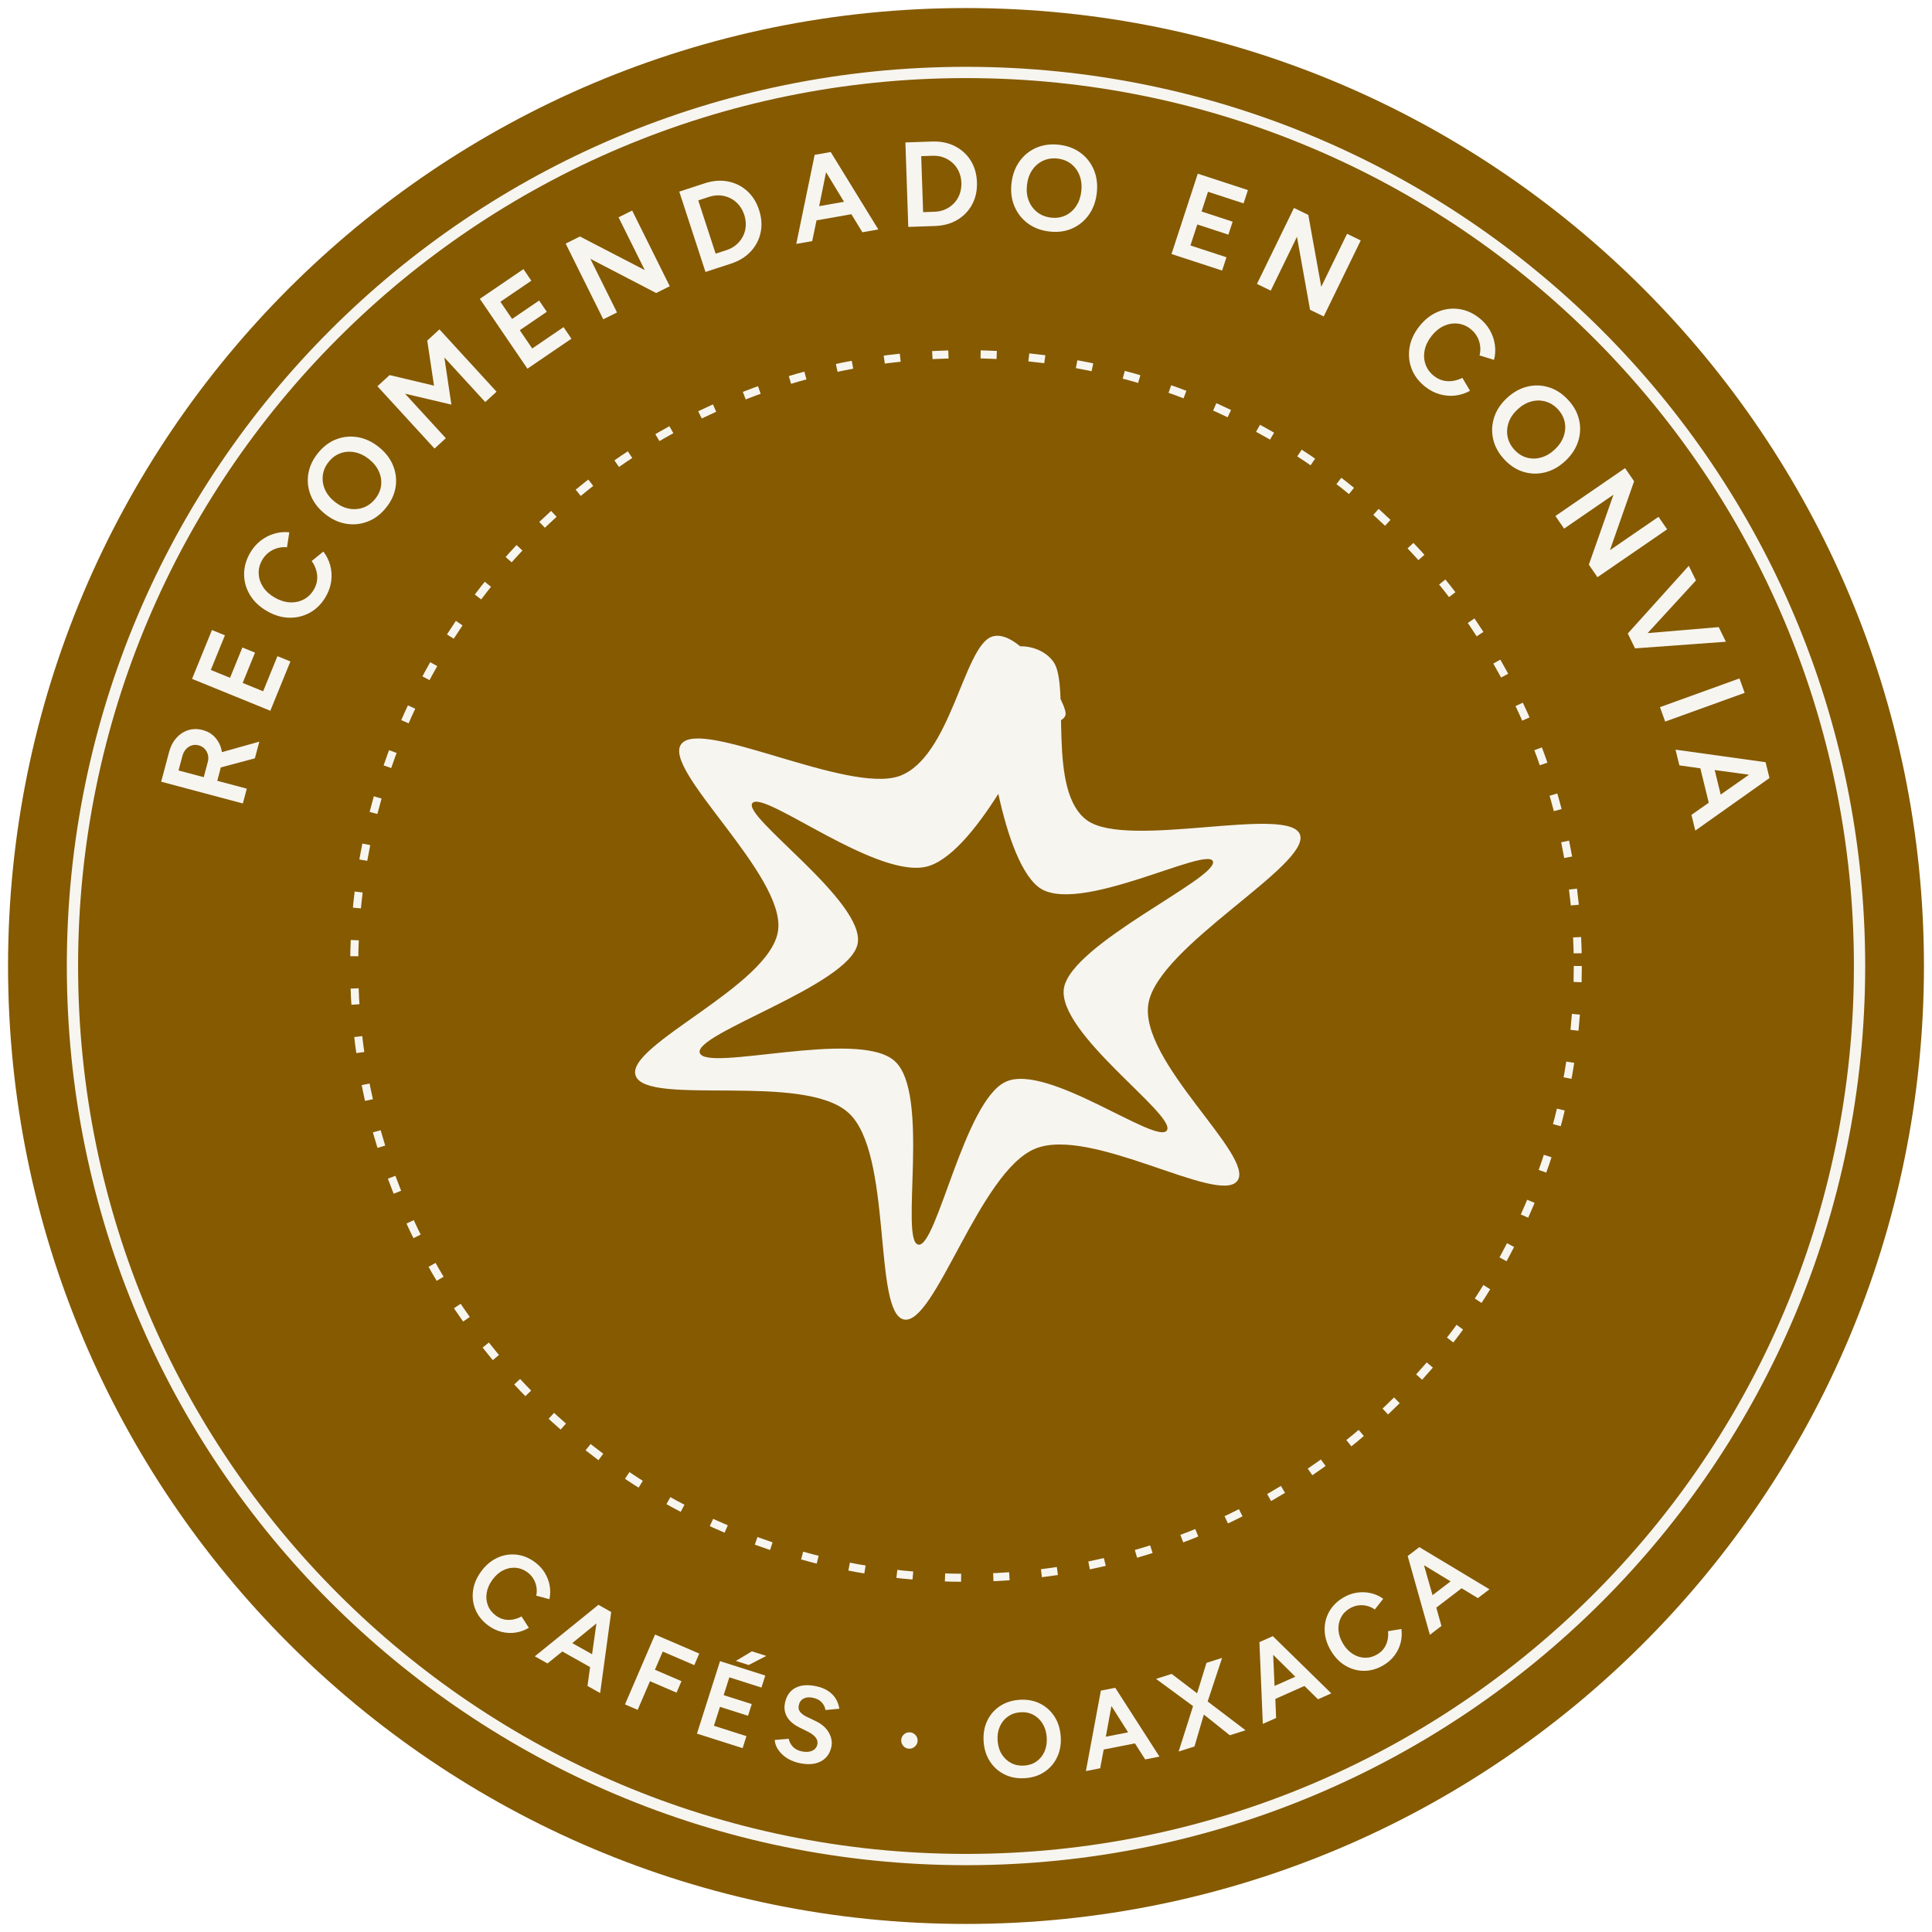
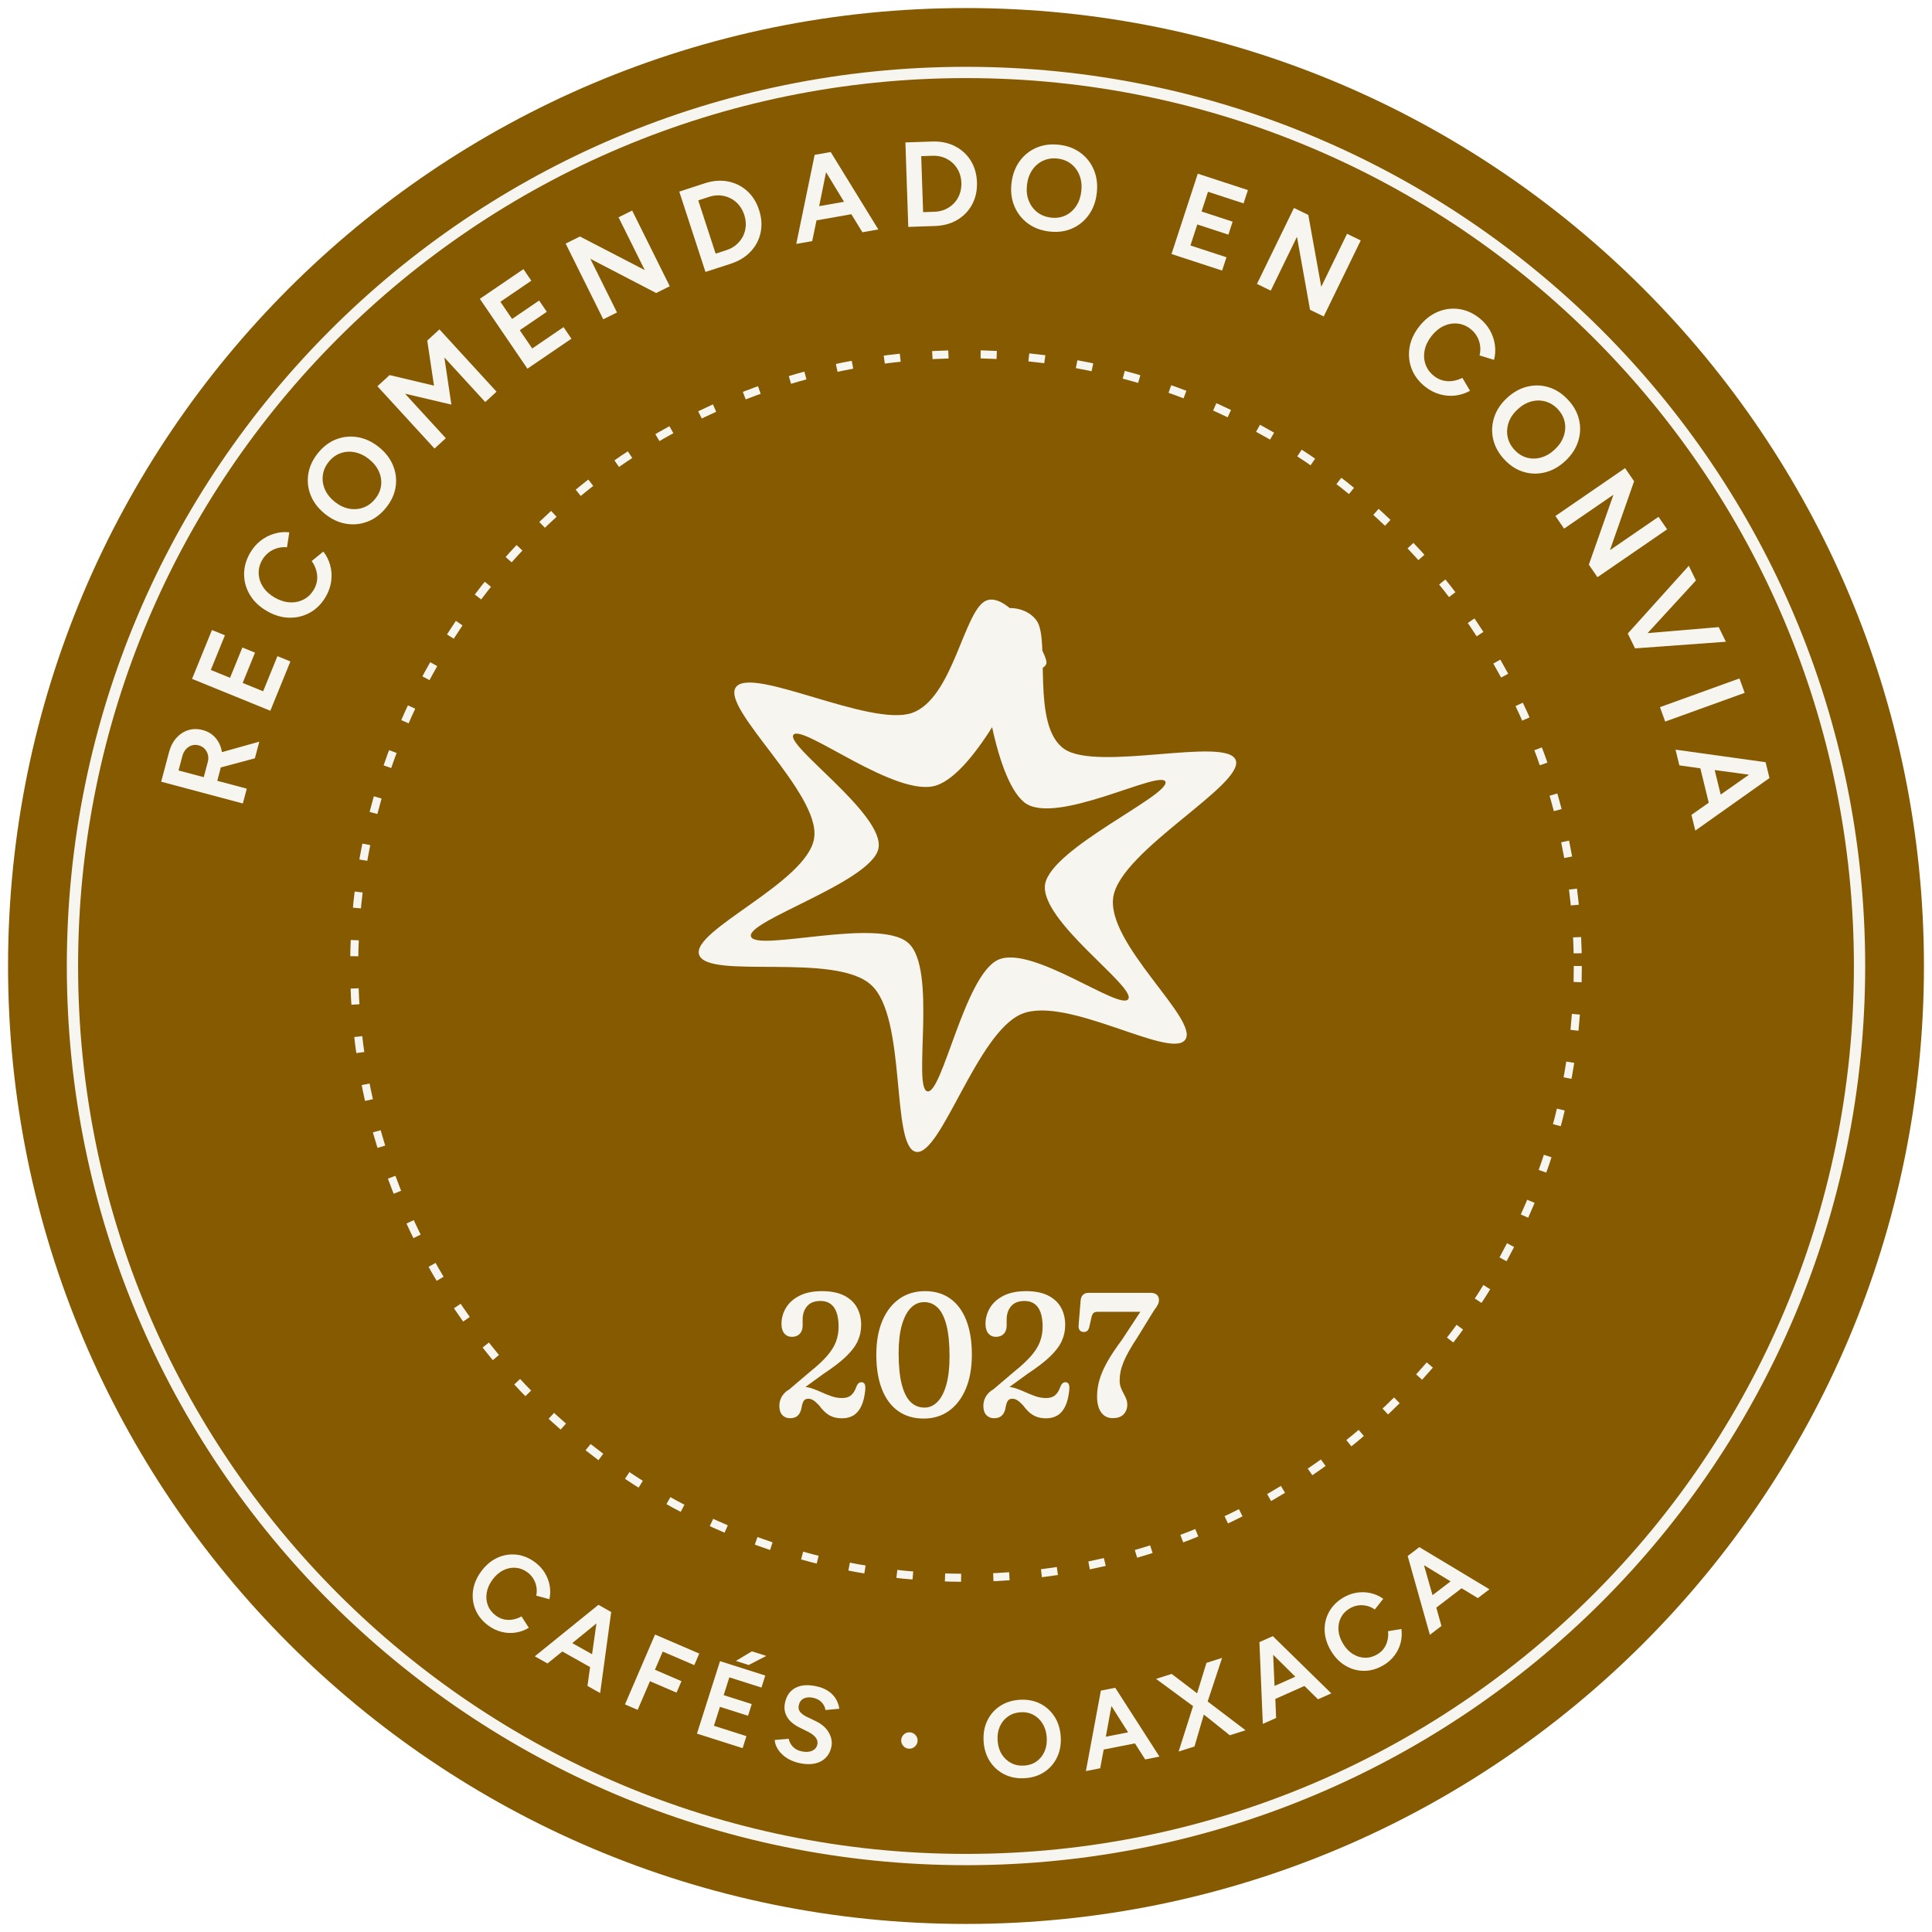
<svg xmlns="http://www.w3.org/2000/svg" width="100mm" height="100mm" viewBox="0 0 240 240" role="img" aria-label="Recomendado en Convia, Cafés">
  <circle cx="120" cy="120" r="119" fill="#855a00" />
  <circle cx="120" cy="120" r="111" fill="none" stroke="#f7f5f0" stroke-width="1.4" />
  <circle cx="120" cy="120" r="76" fill="none" stroke="#f7f5f0" stroke-width="1" stroke-dasharray="2 4" />
  <g fill="#f7f5f0">
    <path transform="translate(31.10 96.31) rotate(-75.08)" d="M-3.623 0.0V-10.5H0.188Q1.282 -10.5 2.122 -10.072Q2.962 -9.645 3.435 -8.895Q3.907 -8.145 3.907 -7.155Q3.907 -6.12 3.345 -5.332Q2.782 -4.545 1.867 -4.155L4.327 0.0H2.182L-0.008 -3.81Q-0.113 -3.795 -0.21 -3.795Q-0.308 -3.795 -0.397 -3.795H-1.718V0.0ZM-1.718 -5.535H0.232Q0.712 -5.535 1.095 -5.745Q1.478 -5.955 1.71 -6.322Q1.942 -6.69 1.942 -7.155Q1.942 -7.86 1.432 -8.317Q0.922 -8.775 0.112 -8.775H-1.718Z" />
    <path transform="translate(34.80 85.30) rotate(-67.84)" d="M-3.232 0.0V-10.5H3.322V-8.76H-1.327V-6.18H2.737V-4.485H-1.327V-1.74H3.383V0.0Z" />
    <path transform="translate(40.16 74.30) rotate(-60.21)" d="M0.36 0.18Q-1.17 0.18 -2.347 -0.517Q-3.525 -1.215 -4.2 -2.438Q-4.875 -3.66 -4.875 -5.25Q-4.875 -6.84 -4.207 -8.062Q-3.54 -9.285 -2.362 -9.982Q-1.185 -10.68 0.33 -10.68Q1.395 -10.68 2.31 -10.305Q3.225 -9.93 3.922 -9.262Q4.62 -8.595 4.995 -7.725L3.24 -7.05Q2.985 -7.62 2.542 -8.047Q2.1 -8.475 1.537 -8.707Q0.975 -8.94 0.33 -8.94Q-0.615 -8.94 -1.357 -8.467Q-2.1 -7.995 -2.52 -7.17Q-2.94 -6.345 -2.94 -5.25Q-2.94 -4.17 -2.513 -3.33Q-2.085 -2.49 -1.335 -2.018Q-0.585 -1.545 0.375 -1.545Q1.035 -1.545 1.59 -1.792Q2.145 -2.04 2.58 -2.498Q3.015 -2.955 3.285 -3.54L5.025 -2.865Q4.65 -1.965 3.96 -1.275Q3.27 -0.585 2.34 -0.202Q1.41 0.18 0.36 0.18Z" />
    <path transform="translate(47.83 62.94) rotate(-51.67)" d="M0.037 0.18Q-1.538 0.18 -2.745 -0.517Q-3.953 -1.215 -4.643 -2.438Q-5.333 -3.66 -5.333 -5.235Q-5.333 -6.84 -4.65 -8.062Q-3.968 -9.285 -2.768 -9.975Q-1.567 -10.665 -0.008 -10.665Q1.567 -10.665 2.768 -9.967Q3.968 -9.27 4.65 -8.047Q5.332 -6.825 5.332 -5.235Q5.332 -3.66 4.657 -2.438Q3.982 -1.215 2.79 -0.517Q1.597 0.18 0.037 0.18ZM0.037 -1.56Q1.027 -1.56 1.785 -2.032Q2.542 -2.505 2.97 -3.337Q3.397 -4.17 3.397 -5.25Q3.397 -6.315 2.962 -7.155Q2.527 -7.995 1.762 -8.467Q0.997 -8.94 -0.008 -8.94Q-0.982 -8.94 -1.755 -8.467Q-2.528 -7.995 -2.963 -7.162Q-3.398 -6.33 -3.398 -5.25Q-3.398 -4.155 -2.955 -3.33Q-2.513 -2.505 -1.74 -2.032Q-0.968 -1.56 0.037 -1.56Z" />
    <path transform="translate(57.83 52.19) rotate(-42.51)" d="M-5.227 0.0V-10.5H-3.172L0.008 -5.805L3.172 -10.5H5.227V0.0H3.322V-7.515L0.008 -2.61L-3.322 -7.5V0.0Z" />
    <path transform="translate(68.19 43.98) rotate(-34.27)" d="M-3.232 0.0V-10.5H3.322V-8.76H-1.327V-6.18H2.737V-4.485H-1.327V-1.74H3.383V0.0Z" />
    <path transform="translate(79.07 37.61) rotate(-26.42)" d="M-4.612 0.0V-10.5H-2.632L2.723 -3.18V-10.5H4.613V0.0H2.723L-2.707 -7.44V0.0Z" />
    <path transform="translate(91.48 32.53) rotate(-18.06)" d="M-4.043 0.0V-10.5H-0.713Q0.877 -10.5 2.092 -9.825Q3.308 -9.15 3.99 -7.973Q4.673 -6.795 4.673 -5.25Q4.673 -3.72 3.99 -2.535Q3.308 -1.35 2.092 -0.675Q0.877 0.0 -0.713 0.0ZM-2.138 -1.77H-0.713Q0.022 -1.77 0.652 -2.032Q1.282 -2.295 1.755 -2.768Q2.228 -3.24 2.482 -3.877Q2.737 -4.515 2.737 -5.25Q2.737 -5.985 2.482 -6.622Q2.228 -7.26 1.755 -7.732Q1.282 -8.205 0.652 -8.468Q0.022 -8.73 -0.713 -8.73H-2.138Z" />
    <path transform="translate(104.02 29.40) rotate(-10.00)" d="M-5.183 0.0 -1.013 -10.5H1.012L5.167 0.0H3.157L2.197 -2.445H-2.198L-3.173 0.0ZM-1.568 -4.125H1.567L0.007 -8.13Z" />
    <path transform="translate(116.87 28.05) rotate(-1.95)" d="M-4.043 0.0V-10.5H-0.713Q0.877 -10.5 2.092 -9.825Q3.308 -9.15 3.99 -7.973Q4.673 -6.795 4.673 -5.25Q4.673 -3.72 3.99 -2.535Q3.308 -1.35 2.092 -0.675Q0.877 0.0 -0.713 0.0ZM-2.138 -1.77H-0.713Q0.022 -1.77 0.652 -2.032Q1.282 -2.295 1.755 -2.768Q2.228 -3.24 2.482 -3.877Q2.737 -4.515 2.737 -5.25Q2.737 -5.985 2.482 -6.622Q2.228 -7.26 1.755 -7.732Q1.282 -8.205 0.652 -8.468Q0.022 -8.73 -0.713 -8.73H-2.138Z" />
    <path transform="translate(130.36 28.58) rotate(6.46)" d="M0.037 0.18Q-1.538 0.18 -2.745 -0.517Q-3.953 -1.215 -4.643 -2.438Q-5.333 -3.66 -5.333 -5.235Q-5.333 -6.84 -4.65 -8.062Q-3.968 -9.285 -2.768 -9.975Q-1.567 -10.665 -0.008 -10.665Q1.567 -10.665 2.768 -9.967Q3.968 -9.27 4.65 -8.047Q5.332 -6.825 5.332 -5.235Q5.332 -3.66 4.657 -2.438Q3.982 -1.215 2.79 -0.517Q1.597 0.18 0.037 0.18ZM0.037 -1.56Q1.027 -1.56 1.785 -2.032Q2.542 -2.505 2.97 -3.337Q3.397 -4.17 3.397 -5.25Q3.397 -6.315 2.962 -7.155Q2.527 -7.995 1.762 -8.467Q0.997 -8.94 -0.008 -8.94Q-0.982 -8.94 -1.755 -8.467Q-2.528 -7.995 -2.963 -7.162Q-3.398 -6.33 -3.398 -5.25Q-3.398 -4.155 -2.955 -3.33Q-2.513 -2.505 -1.74 -2.032Q-0.968 -1.56 0.037 -1.56Z" />
    <path transform="translate(140.30 30.27) rotate(12.75)" d="" />
    <path transform="translate(148.60 32.56) rotate(18.11)" d="M-3.232 0.0V-10.5H3.322V-8.76H-1.327V-6.18H2.737V-4.485H-1.327V-1.74H3.383V0.0Z" />
    <path transform="translate(160.29 37.29) rotate(25.97)" d="M-4.612 0.0V-10.5H-2.632L2.723 -3.18V-10.5H4.613V0.0H2.723L-2.707 -7.44V0.0Z" />
    <path transform="translate(169.02 42.15) rotate(32.20)" d="" />
    <path transform="translate(176.89 47.69) rotate(38.19)" d="M0.36 0.18Q-1.17 0.18 -2.347 -0.517Q-3.525 -1.215 -4.2 -2.438Q-4.875 -3.66 -4.875 -5.25Q-4.875 -6.84 -4.207 -8.062Q-3.54 -9.285 -2.362 -9.982Q-1.185 -10.68 0.33 -10.68Q1.395 -10.68 2.31 -10.305Q3.225 -9.93 3.922 -9.262Q4.62 -8.595 4.995 -7.725L3.24 -7.05Q2.985 -7.62 2.542 -8.047Q2.1 -8.475 1.537 -8.707Q0.975 -8.94 0.33 -8.94Q-0.615 -8.94 -1.357 -8.467Q-2.1 -7.995 -2.52 -7.17Q-2.94 -6.345 -2.94 -5.25Q-2.94 -4.17 -2.513 -3.33Q-2.085 -2.49 -1.335 -2.018Q-0.585 -1.545 0.375 -1.545Q1.035 -1.545 1.59 -1.792Q2.145 -2.04 2.58 -2.498Q3.015 -2.955 3.285 -3.54L5.025 -2.865Q4.65 -1.965 3.96 -1.275Q3.27 -0.585 2.34 -0.202Q1.41 0.18 0.36 0.18Z" />
    <path transform="translate(187.00 56.95) rotate(46.74)" d="M0.037 0.18Q-1.538 0.18 -2.745 -0.517Q-3.953 -1.215 -4.643 -2.438Q-5.333 -3.66 -5.333 -5.235Q-5.333 -6.84 -4.65 -8.062Q-3.968 -9.285 -2.768 -9.975Q-1.567 -10.665 -0.008 -10.665Q1.567 -10.665 2.768 -9.967Q3.968 -9.27 4.65 -8.047Q5.332 -6.825 5.332 -5.235Q5.332 -3.66 4.657 -2.438Q3.982 -1.215 2.79 -0.517Q1.597 0.18 0.037 0.18ZM0.037 -1.56Q1.027 -1.56 1.785 -2.032Q2.542 -2.505 2.97 -3.337Q3.397 -4.17 3.397 -5.25Q3.397 -6.315 2.962 -7.155Q2.527 -7.995 1.762 -8.467Q0.997 -8.94 -0.008 -8.94Q-0.982 -8.94 -1.755 -8.467Q-2.528 -7.995 -2.963 -7.162Q-3.398 -6.33 -3.398 -5.25Q-3.398 -4.155 -2.955 -3.33Q-2.513 -2.505 -1.74 -2.032Q-0.968 -1.56 0.037 -1.56Z" />
    <path transform="translate(195.83 67.90) rotate(55.51)" d="M-4.612 0.0V-10.5H-2.632L2.723 -3.18V-10.5H4.613V0.0H2.723L-2.707 -7.44V0.0Z" />
    <path transform="translate(202.66 79.62) rotate(63.96)" d="M-1.027 0.0 -5.257 -10.5H-3.232L0.008 -2.235L3.217 -10.5H5.242L1.027 0.0Z" />
    <path transform="translate(206.53 88.74) rotate(70.14)" d="M-0.952 0.0V-10.5H0.953V0.0Z" />
    <path transform="translate(209.37 98.16) rotate(76.27)" d="M-5.183 0.0 -1.013 -10.5H1.012L5.167 0.0H3.157L2.197 -2.445H-2.198L-3.173 0.0ZM-1.568 -4.125H1.567L0.007 -8.13Z" />
    <path transform="translate(60.52 201.63) rotate(36.08)" d="M0.324 0.162Q-1.053 0.162 -2.113 -0.466Q-3.172 -1.093 -3.78 -2.194Q-4.387 -3.294 -4.387 -4.725Q-4.387 -6.156 -3.787 -7.256Q-3.186 -8.357 -2.126 -8.984Q-1.066 -9.612 0.297 -9.612Q1.256 -9.612 2.079 -9.274Q2.903 -8.937 3.53 -8.336Q4.158 -7.736 4.496 -6.952L2.916 -6.345Q2.687 -6.858 2.288 -7.243Q1.89 -7.627 1.384 -7.837Q0.878 -8.046 0.297 -8.046Q-0.553 -8.046 -1.222 -7.621Q-1.89 -7.196 -2.268 -6.453Q-2.646 -5.71 -2.646 -4.725Q-2.646 -3.753 -2.261 -2.997Q-1.876 -2.241 -1.201 -1.816Q-0.526 -1.391 0.338 -1.391Q0.932 -1.391 1.431 -1.613Q1.931 -1.836 2.322 -2.248Q2.714 -2.659 2.957 -3.186L4.522 -2.579Q4.185 -1.768 3.564 -1.147Q2.943 -0.526 2.106 -0.182Q1.269 0.162 0.324 0.162Z" />
    <path transform="translate(70.50 208.04) rotate(29.35)" d="M-4.664 0.0 -0.911 -9.45H0.911L4.651 0.0H2.842L1.978 -2.2H-1.978L-2.855 0.0ZM-1.411 -3.712H1.411L0.007 -7.317Z" />
    <path transform="translate(80.08 212.78) rotate(23.28)" d="M-2.659 0.0V-9.45H3.321V-7.884H-0.945V-5.427H2.646V-3.874H-0.945V0.0Z" />
    <path transform="translate(89.35 216.24) rotate(17.66)" d="M-2.909 0.0V-9.45H2.99V-7.884H-1.195V-5.562H2.464V-4.037H-1.195V-1.566H3.044V0.0ZM-1.046 -10.071 0.493 -11.812H2.369L0.628 -10.071Z" />
    <path transform="translate(99.29 218.85) rotate(11.83)" d="M0.108 0.162Q-0.621 0.162 -1.242 -0.013Q-1.863 -0.189 -2.335 -0.499Q-2.808 -0.81 -3.119 -1.202Q-3.429 -1.593 -3.537 -2.025L-1.863 -2.525Q-1.688 -2.052 -1.208 -1.694Q-0.729 -1.337 -0.014 -1.323Q0.783 -1.309 1.269 -1.654Q1.755 -1.998 1.755 -2.565Q1.755 -3.051 1.357 -3.375Q0.958 -3.699 0.284 -3.874L-0.918 -4.185Q-1.593 -4.361 -2.119 -4.705Q-2.646 -5.049 -2.943 -5.575Q-3.24 -6.102 -3.24 -6.79Q-3.24 -8.127 -2.369 -8.87Q-1.498 -9.612 0.108 -9.612Q1.026 -9.612 1.701 -9.342Q2.376 -9.072 2.828 -8.593Q3.28 -8.114 3.523 -7.465L1.863 -6.952Q1.688 -7.452 1.215 -7.79Q0.742 -8.127 0.04 -8.127Q-0.675 -8.127 -1.087 -7.79Q-1.498 -7.452 -1.498 -6.845Q-1.498 -6.359 -1.175 -6.088Q-0.851 -5.819 -0.297 -5.67L0.904 -5.373Q2.16 -5.076 2.842 -4.306Q3.523 -3.537 3.523 -2.619Q3.523 -1.795 3.125 -1.168Q2.727 -0.54 1.964 -0.189Q1.202 0.162 0.108 0.162Z" />
    <path transform="translate(107.10 220.17) rotate(7.34)" d="" />
    <path transform="translate(112.64 220.73) rotate(4.18)" d="M-0.007 -3.51Q-0.425 -3.51 -0.722 -3.814Q-1.019 -4.117 -1.019 -4.536Q-1.019 -4.954 -0.722 -5.252Q-0.425 -5.548 -0.007 -5.548Q0.412 -5.548 0.715 -5.252Q1.019 -4.954 1.019 -4.536Q1.019 -4.117 0.715 -3.814Q0.412 -3.51 -0.007 -3.51Z" />
    <path transform="translate(118.20 220.98) rotate(1.02)" d="" />
    <path transform="translate(127.32 220.73) rotate(-4.15)" d="M0.034 0.162Q-1.384 0.162 -2.47 -0.466Q-3.557 -1.093 -4.178 -2.194Q-4.799 -3.294 -4.799 -4.712Q-4.799 -6.156 -4.185 -7.256Q-3.571 -8.357 -2.491 -8.977Q-1.411 -9.598 -0.007 -9.598Q1.411 -9.598 2.491 -8.971Q3.571 -8.343 4.185 -7.243Q4.799 -6.143 4.799 -4.712Q4.799 -3.294 4.192 -2.194Q3.584 -1.093 2.511 -0.466Q1.438 0.162 0.034 0.162ZM0.034 -1.404Q0.925 -1.404 1.606 -1.829Q2.288 -2.255 2.673 -3.004Q3.058 -3.753 3.058 -4.725Q3.058 -5.683 2.666 -6.439Q2.275 -7.196 1.586 -7.621Q0.898 -8.046 -0.007 -8.046Q-0.884 -8.046 -1.579 -7.621Q-2.275 -7.196 -2.666 -6.446Q-3.058 -5.697 -3.058 -4.725Q-3.058 -3.74 -2.659 -2.997Q-2.261 -2.255 -1.566 -1.829Q-0.871 -1.404 0.034 -1.404Z" />
    <path transform="translate(139.47 219.11) rotate(-11.12)" d="M-4.664 0.0 -0.911 -9.45H0.911L4.651 0.0H2.842L1.978 -2.2H-1.978L-2.855 0.0ZM-1.411 -3.712H1.411L0.007 -7.317Z" />
    <path transform="translate(150.57 216.26) rotate(-17.62)" d="M-4.361 0.0 -0.945 -4.833 -4.306 -9.45H-2.268L0.014 -6.197L2.268 -9.45H4.306L0.958 -4.833L4.361 0.0H2.309L0.014 -3.429L-2.295 0.0Z" />
    <path transform="translate(161.13 212.25) rotate(-24.03)" d="M-4.664 0.0 -0.911 -9.45H0.911L4.651 0.0H2.842L1.978 -2.2H-1.978L-2.855 0.0ZM-1.411 -3.712H1.411L0.007 -7.317Z" />
    <path transform="translate(171.51 206.88) rotate(-30.66)" d="M0.324 0.162Q-1.053 0.162 -2.113 -0.466Q-3.172 -1.093 -3.78 -2.194Q-4.387 -3.294 -4.387 -4.725Q-4.387 -6.156 -3.787 -7.256Q-3.186 -8.357 -2.126 -8.984Q-1.066 -9.612 0.297 -9.612Q1.256 -9.612 2.079 -9.274Q2.903 -8.937 3.53 -8.336Q4.158 -7.736 4.496 -6.952L2.916 -6.345Q2.687 -6.858 2.288 -7.243Q1.89 -7.627 1.384 -7.837Q0.878 -8.046 0.297 -8.046Q-0.553 -8.046 -1.222 -7.621Q-1.89 -7.196 -2.268 -6.453Q-2.646 -5.71 -2.646 -4.725Q-2.646 -3.753 -2.261 -2.997Q-1.876 -2.241 -1.201 -1.816Q-0.526 -1.391 0.338 -1.391Q0.932 -1.391 1.431 -1.613Q1.931 -1.836 2.322 -2.248Q2.714 -2.659 2.957 -3.186L4.522 -2.579Q4.185 -1.768 3.564 -1.147Q2.943 -0.526 2.106 -0.182Q1.269 0.162 0.324 0.162Z" />
    <path transform="translate(181.33 200.25) rotate(-37.39)" d="M-4.664 0.0 -0.911 -9.45H0.911L4.651 0.0H2.842L1.978 -2.2H-1.978L-2.855 0.0ZM-1.411 -3.712H1.411L0.007 -7.317Z" />
  </g>
-   <path transform="translate(68.00 66.00) scale(0.52)" d="M104.6 35.0 C104.0 43.9 108.1 77.5 117.2 84.9 C126.2 92.2 157.9 74.9 159.0 78.9 C160.0 83.0 125.3 98.5 123.4 109.1 C121.6 119.8 150.3 139.4 148.0 143.1 C145.7 146.8 119.4 126.9 109.5 131.5 C99.6 136.0 93.0 171.3 88.6 170.4 C84.1 169.6 91.6 134.1 82.9 126.5 C74.2 118.8 37.9 129.3 36.4 124.6 C34.9 120.0 72.0 108.5 74.1 98.6 C76.2 88.6 46.2 68.0 49.0 64.9 C51.9 61.8 79.6 83.9 91.3 79.9 C103.1 75.9 116.8 46.4 119.5 41.0 C122.2 35.6 106.8 46.9 107.5 47.3 C108.2 47.7 124.1 47.2 123.8 43.5 C123.6 39.8 112.7 22.7 106.1 25.2 C99.4 27.7 96.3 54.2 84.0 58.5 C71.6 62.7 36.8 44.6 32.0 50.8 C27.2 56.9 57.0 82.2 55.1 95.4 C53.3 108.6 18.3 122.9 21.1 130.1 C23.9 137.4 61.2 129.2 71.9 138.9 C82.6 148.5 77.7 186.8 85.2 188.3 C92.6 189.7 103.2 153.0 116.5 147.5 C129.8 142.0 160.3 161.0 164.8 155.2 C169.3 149.4 141.1 126.5 143.6 112.7 C146.1 99.0 182.2 79.8 179.8 72.5 C177.4 65.3 138.8 76.0 129.0 69.1 C119.2 62.2 125.0 36.9 120.9 31.2 C116.9 25.5 105.3 26.0 104.6 35.0 Z" fill="#f7f5f0" />
+   <path transform="translate(78.00 64.00) scale(0.42)" d="M104.6 35.0 C104.0 43.9 108.1 77.5 117.2 84.9 C126.2 92.2 157.9 74.9 159.0 78.9 C160.0 83.0 125.3 98.5 123.4 109.1 C121.6 119.8 150.3 139.4 148.0 143.1 C145.7 146.8 119.4 126.9 109.5 131.5 C99.6 136.0 93.0 171.3 88.6 170.4 C84.1 169.6 91.6 134.1 82.9 126.5 C74.2 118.8 37.9 129.3 36.4 124.6 C34.9 120.0 72.0 108.5 74.1 98.6 C76.2 88.6 46.2 68.0 49.0 64.9 C51.9 61.8 79.6 83.9 91.3 79.9 C103.1 75.9 116.8 46.4 119.5 41.0 C122.2 35.6 106.8 46.9 107.5 47.3 C108.2 47.7 124.1 47.2 123.8 43.5 C123.6 39.8 112.7 22.7 106.1 25.2 C99.4 27.7 96.3 54.2 84.0 58.5 C71.6 62.7 36.8 44.6 32.0 50.8 C27.2 56.9 57.0 82.2 55.1 95.4 C53.3 108.6 18.3 122.9 21.1 130.1 C23.9 137.4 61.2 129.2 71.9 138.9 C82.6 148.5 77.7 186.8 85.2 188.3 C92.6 189.7 103.2 153.0 116.5 147.5 C129.8 142.0 160.3 161.0 164.8 155.2 C169.3 149.4 141.1 126.5 143.6 112.7 C146.1 99.0 182.2 79.8 179.8 72.5 C177.4 65.3 138.8 76.0 129.0 69.1 C119.2 62.2 125.0 36.9 120.9 31.2 C116.9 25.5 105.3 26.0 104.6 35.0 Z" fill="#f7f5f0" />
+   <path transform="translate(96.11 176)" d="M2.222 -2.453 1.595 -3.113 4.532 -5.61Q5.852 -6.666 6.627 -7.557Q7.403 -8.448 7.733 -9.322Q8.063 -10.197 8.063 -11.176Q8.063 -12.276 7.799 -12.991Q7.535 -13.706 7.034 -14.047Q6.534 -14.388 5.819 -14.388Q4.697 -14.388 4.147 -13.733Q3.597 -13.079 3.597 -12.089V-11.33Q3.597 -10.681 3.239 -10.307Q2.882 -9.933 2.266 -9.933Q1.672 -9.933 1.32 -10.357Q0.968 -10.78 0.968 -11.539Q0.968 -12.606 1.523 -13.535Q2.079 -14.465 3.201 -15.037Q4.323 -15.609 6.006 -15.609Q7.667 -15.609 8.745 -15.064Q9.823 -14.52 10.345 -13.574Q10.868 -12.628 10.868 -11.407Q10.868 -10.351 10.444 -9.416Q10.021 -8.481 8.998 -7.496Q7.975 -6.512 6.171 -5.324ZM0.704 -1.353Q0.704 -2.332 1.425 -3.03Q2.145 -3.729 3.509 -3.729Q4.18 -3.729 4.79 -3.514Q5.401 -3.3 6 -3.025Q6.6 -2.75 7.216 -2.541Q7.832 -2.332 8.514 -2.332Q9.229 -2.332 9.636 -2.695Q10.043 -3.058 10.274 -3.751Q10.417 -4.081 10.593 -4.202Q10.769 -4.323 10.978 -4.29Q11.209 -4.268 11.313 -4.042Q11.418 -3.817 11.374 -3.322Q11.253 -2.101 10.884 -1.325Q10.516 -0.55 9.922 -0.181Q9.328 0.187 8.503 0.187Q7.876 0.187 7.386 0.022Q6.897 -0.143 6.473 -0.5Q6.05 -0.858 5.632 -1.43Q5.214 -1.87 4.917 -2.057Q4.62 -2.244 4.29 -2.244Q3.905 -2.244 3.723 -1.958Q3.542 -1.672 3.454 -1.089Q3.366 -0.66 3.184 -0.379Q3.003 -0.099 2.717 0.038Q2.431 0.176 2.024 0.176Q1.441 0.176 1.072 -0.214Q0.704 -0.605 0.704 -1.353ZM18.799 -15.609Q20.647 -15.609 21.945 -14.674Q23.243 -13.739 23.93 -11.979Q24.618 -10.219 24.618 -7.733Q24.618 -5.269 23.87 -3.487Q23.122 -1.705 21.78 -0.742Q20.438 0.22 18.634 0.22Q16.775 0.22 15.455 -0.72Q14.135 -1.661 13.442 -3.437Q12.749 -5.214 12.749 -7.711Q12.749 -10.153 13.497 -11.924Q14.245 -13.695 15.604 -14.652Q16.962 -15.609 18.799 -15.609ZM21.846 -7.502Q21.846 -9.867 21.466 -11.357Q21.087 -12.848 20.383 -13.546Q19.679 -14.245 18.7 -14.245Q17.732 -14.245 17.023 -13.514Q16.313 -12.782 15.917 -11.374Q15.521 -9.966 15.521 -7.931Q15.521 -5.533 15.906 -4.037Q16.291 -2.541 17.006 -1.842Q17.721 -1.144 18.733 -1.144Q19.657 -1.144 20.361 -1.875Q21.065 -2.607 21.455 -4.02Q21.846 -5.434 21.846 -7.502ZM27.566 -2.453 26.939 -3.113 29.876 -5.61Q31.196 -6.666 31.971 -7.557Q32.747 -8.448 33.077 -9.322Q33.407 -10.197 33.407 -11.176Q33.407 -12.276 33.143 -12.991Q32.879 -13.706 32.379 -14.047Q31.878 -14.388 31.163 -14.388Q30.041 -14.388 29.491 -13.733Q28.941 -13.079 28.941 -12.089V-11.33Q28.941 -10.681 28.584 -10.307Q28.226 -9.933 27.61 -9.933Q27.016 -9.933 26.664 -10.357Q26.312 -10.78 26.312 -11.539Q26.312 -12.606 26.867 -13.535Q27.423 -14.465 28.545 -15.037Q29.667 -15.609 31.35 -15.609Q33.011 -15.609 34.089 -15.064Q35.167 -14.52 35.69 -13.574Q36.212 -12.628 36.212 -11.407Q36.212 -10.351 35.788 -9.416Q35.365 -8.481 34.342 -7.496Q33.319 -6.512 31.515 -5.324ZM26.048 -1.353Q26.048 -2.332 26.769 -3.03Q27.489 -3.729 28.853 -3.729Q29.524 -3.729 30.135 -3.514Q30.745 -3.3 31.345 -3.025Q31.944 -2.75 32.56 -2.541Q33.176 -2.332 33.858 -2.332Q34.573 -2.332 34.98 -2.695Q35.387 -3.058 35.618 -3.751Q35.761 -4.081 35.937 -4.202Q36.113 -4.323 36.322 -4.29Q36.553 -4.268 36.657 -4.042Q36.762 -3.817 36.718 -3.322Q36.597 -2.101 36.228 -1.325Q35.86 -0.55 35.266 -0.181Q34.672 0.187 33.847 0.187Q33.22 0.187 32.73 0.022Q32.241 -0.143 31.818 -0.5Q31.394 -0.858 30.976 -1.43Q30.558 -1.87 30.261 -2.057Q29.964 -2.244 29.634 -2.244Q29.249 -2.244 29.068 -1.958Q28.886 -1.672 28.798 -1.089Q28.71 -0.66 28.529 -0.379Q28.347 -0.099 28.061 0.038Q27.775 0.176 27.368 0.176Q26.785 0.176 26.416 -0.214Q26.048 -0.605 26.048 -1.353ZM45.65 -13.2 46.134 -13.046H40.271Q39.886 -13.046 39.721 -12.881Q39.556 -12.716 39.479 -12.364L39.215 -11.198Q39.149 -10.879 38.979 -10.703Q38.808 -10.527 38.511 -10.538Q38.181 -10.538 38.011 -10.758Q37.84 -10.978 37.884 -11.451L38.126 -14.41Q38.159 -14.872 38.407 -15.136Q38.654 -15.4 39.116 -15.4H46.827Q47.333 -15.4 47.597 -15.158Q47.861 -14.916 47.861 -14.498Q47.861 -14.234 47.729 -13.948Q47.597 -13.662 47.256 -13.233L45.177 -9.856Q44.55 -8.91 44.127 -8.156Q43.703 -7.403 43.45 -6.776Q43.197 -6.149 43.087 -5.599Q42.977 -5.049 42.977 -4.51Q42.977 -4.037 43.12 -3.652Q43.263 -3.267 43.45 -2.931Q43.637 -2.596 43.78 -2.255Q43.923 -1.914 43.923 -1.507Q43.923 -0.792 43.478 -0.314Q43.032 0.165 42.097 0.165Q41.195 0.165 40.684 -0.544Q40.172 -1.254 40.172 -2.552Q40.172 -3.597 40.486 -4.647Q40.799 -5.698 41.481 -6.897Q42.163 -8.096 43.274 -9.581Z" fill="#f7f5f0" />
</svg>
